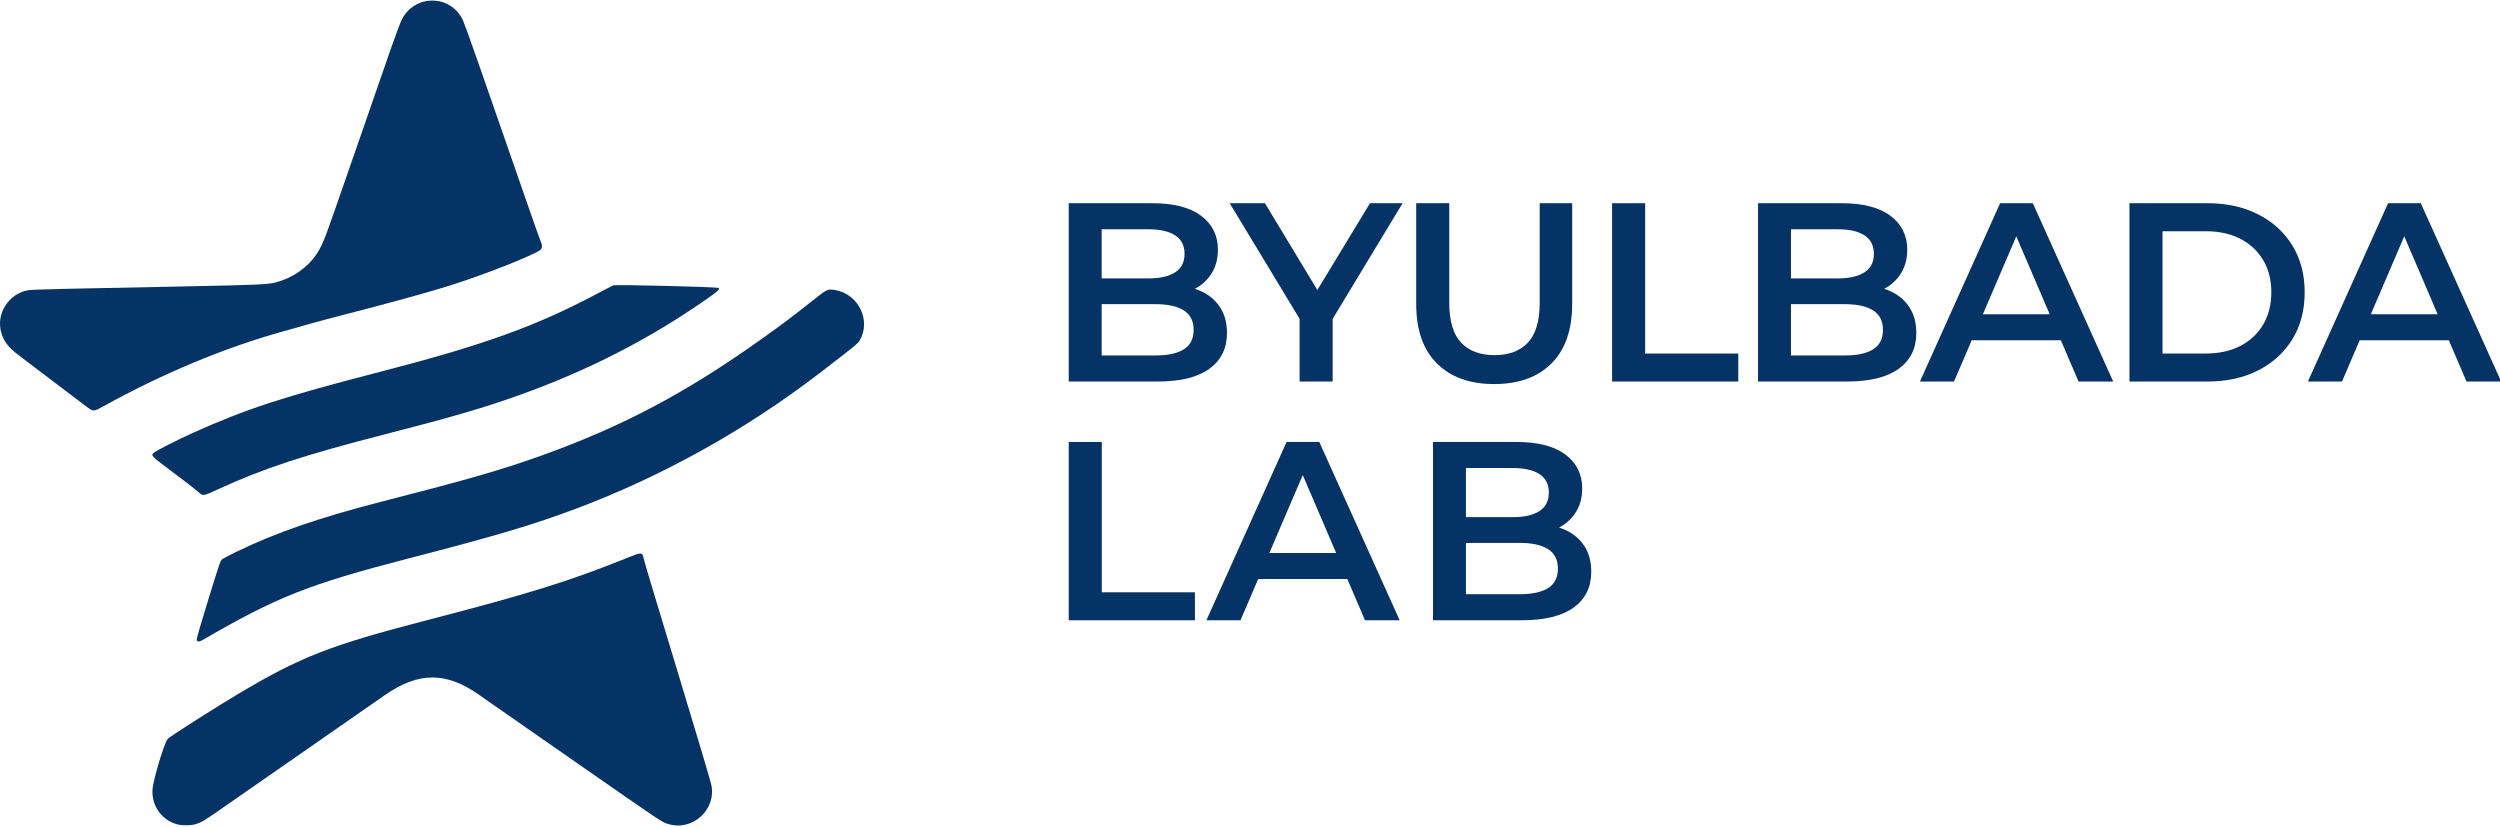
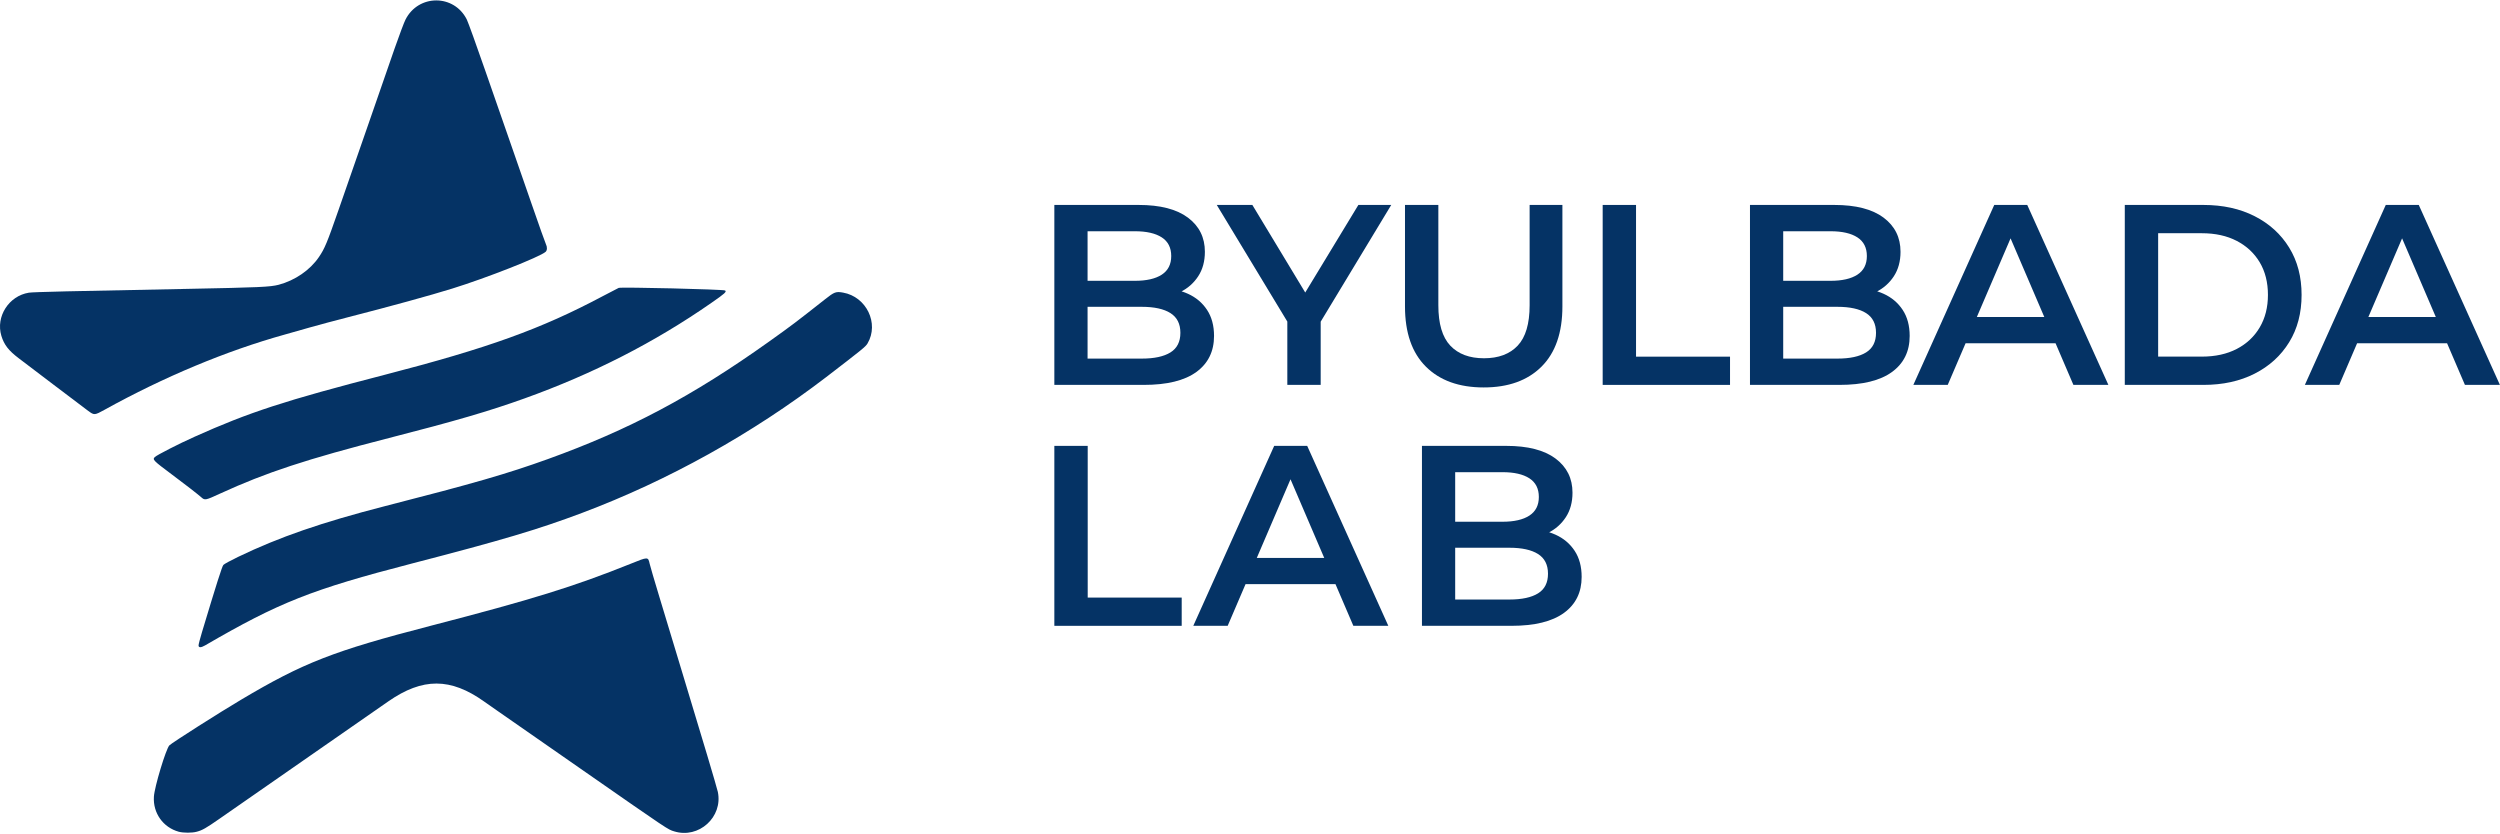
- <svg xmlns="http://www.w3.org/2000/svg" viewBox="0 0 1256.18 414.51" width="1256" height="415" role="img" aria-label="BYULBADA LAB">
+ <svg xmlns="http://www.w3.org/2000/svg" viewBox="0 0 1244.79 414.51" width="1245" height="415" role="img" aria-label="BYULBADA LAB">
  <g transform="translate(-39.3962,-28.7216) scale(0.378787)">
    <path d="M339.0,1168.6C318.4,1162.9 305.0,1144.1 306.3,1122.6C307.0,1109.8 322.3,1059.2 326.7,1055.0C330.4,1051.4 392.5,1011.9 420.5,995.3C502.9,946.3 542.3,931.0 670.0,897.9C804.3,863.1 858.7,846.2 932.6,816.5C956.1,807.0 955.9,807.0 958.0,816.4C958.6,819.1 964.2,838.4 970.6,859.4C988.1,917.3 997.6,948.9 1003.0,966.5C1026.5,1043.8 1046.4,1110.5 1047.6,1116.2C1054.5,1149.3 1022.5,1178.2 990.2,1168.1C981.7,1165.5 984.5,1167.4 870.0,1087.7C813.1,1048.1 762.9,1013.2 758.5,1010.1C754.1,1007.1 746.0,1001.4 740.5,997.5C696.3,966.0 659.6,965.9 614.5,997.2C602.8,1005.3 414.9,1136.0 392.0,1151.9C374.9,1163.8 369.9,1166.7 362.5,1168.6C356.4,1170.3 345.0,1170.2 339.0,1168.6ZM220.1,615.5C216.7,613.0 196.1,597.4 174.2,580.8C152.4,564.2 131.8,548.6 128.5,546.1C115.3,536.1 109.4,528.5 105.8,516.7C98.2,491.5 115.6,464.2 142.0,460.0C147.9,459.1 197.8,457.9 350.0,455.0C445.8,453.1 458.9,452.5 470.3,449.6C491.8,443.9 511.6,430.3 523.2,413.2C530.9,401.9 533.9,394.6 549.1,351.0C556.8,328.7 574.2,278.8 587.7,240.0C601.1,201.2 617.0,155.5 622.9,138.5C628.9,121.4 635.2,104.6 637.0,101.1C654.0,67.4 701.0,67.4 717.7,101.1C719.4,104.6 730.4,134.9 742.0,168.5C753.6,202.1 768.1,243.7 774.2,261.0C780.2,278.3 793.0,315.2 802.7,343.0C812.3,370.8 820.8,394.7 821.6,396.2C823.5,399.9 823.4,404.4 821.2,406.3C813.9,412.9 743.7,440.6 698.5,454.6C670.3,463.4 616.4,478.2 562.5,492.0C544.9,496.5 522.2,502.6 512.0,505.5C501.8,508.4 486.8,512.7 478.5,515.0C401.6,536.4 319.5,570.7 241.5,613.9C228.3,621.2 227.9,621.2 220.1,615.5Z" fill="#053365" />
    <path d="M365.0,923.6C365.0,922.3 367.0,914.5 369.5,906.3C388.6,842.8 395.9,819.8 397.6,817.9C398.6,816.7 407.4,811.9 417.0,807.3C471.2,781.2 526.8,762.0 610.0,740.6C727.5,710.5 770.7,698.0 824.0,678.8C930.8,640.3 1014.0,596.2 1114.5,524.6C1145.5,502.5 1150.7,498.5 1188.5,468.7C1200.7,459.0 1202.9,458.2 1212.2,459.9C1242.9,465.3 1259.9,500.4 1244.4,526.7C1241.9,531.0 1237.4,534.6 1190.0,571.0C1092.7,645.5 982.4,706.9 869.1,749.5C811.1,771.3 764.1,785.3 645.5,816.0C513.5,850.2 470.9,867.1 373.5,923.7C368.1,926.8 365.0,926.8 365.0,923.6ZM368.3,728.7C363.5,724.5 346.1,711.0 330.5,699.4C305.3,680.6 304.1,679.4 307.6,676.0C310.3,673.4 339.3,658.5 359.5,649.5C431.4,617.2 478.3,601.9 609.5,568.0C746.3,532.6 815.2,507.7 896.3,464.6C906.9,459.0 916.3,454.1 917.3,453.7C920.8,452.4 1054.8,455.6 1057.1,457.1C1059.6,458.6 1056.9,461.1 1039.4,473.2C964.6,525.3 883.3,566.8 793.5,599.0C747.0,615.7 702.5,628.7 615.5,651.0C506.8,678.9 453.6,696.4 393.3,724.1C373.8,733.1 373.3,733.2 368.3,728.7Z" fill="#053365" />
  </g>
-   <path d="M537.006 191.436V101.836H578.971Q595.079 101.836 603.521 108.15Q611.963 114.463 611.963 125.149Q611.963 132.267 608.633 137.356Q605.302 142.446 599.75 145.183Q594.198 147.921 587.603 147.921L589.94 143.349Q597.539 143.349 603.539 146.07Q609.539 148.792 613.03 154.081Q616.521 159.37 616.521 167.067Q616.521 178.603 607.693 185.02Q598.865 191.436 581.531 191.436ZM553.551 178.341H580.531Q589.87 178.341 594.817 175.267Q599.765 172.193 599.765 165.505Q599.765 158.817 594.817 155.688Q589.87 152.559 580.531 152.559H552.283V139.612H577.104Q585.79 139.612 590.499 136.547Q595.207 133.481 595.207 127.272Q595.207 121.046 590.499 117.989Q585.79 114.932 577.104 114.932H553.551Z" fill="#053365" />
-   <path d="M653.011 191.436V156.041L656.803 166.176L617.882 101.836H635.6L666.909 153.683H656.931L688.384 101.836H704.752L665.864 166.176L669.622 156.041V191.436Z" fill="#053365" />
-   <path d="M750.788 192.704Q732.409 192.704 722.003 182.348Q711.598 171.993 711.598 152.342V101.836H728.209V151.781Q728.209 165.587 734.15 171.881Q740.091 178.175 750.932 178.175Q761.79 178.175 767.723 171.881Q773.656 165.587 773.656 151.781V101.836H789.978V152.342Q789.978 171.993 779.572 182.348Q769.167 192.704 750.788 192.704Z" fill="#053365" />
-   <path d="M810.03 191.436V101.836H826.641V177.374H873.441V191.436Z" fill="#053365" />
-   <path d="M883.374 191.436V101.836H925.339Q941.447 101.836 949.889 108.15Q958.331 114.463 958.331 125.149Q958.331 132.267 955.001 137.356Q951.67 142.446 946.118 145.183Q940.566 147.921 933.971 147.921L936.308 143.349Q943.907 143.349 949.907 146.07Q955.907 148.792 959.398 154.081Q962.889 159.37 962.889 167.067Q962.889 178.603 954.061 185.02Q945.233 191.436 927.899 191.436ZM899.919 178.341H926.899Q936.238 178.341 941.185 175.267Q946.133 172.193 946.133 165.505Q946.133 158.817 941.185 155.688Q936.238 152.559 926.899 152.559H898.651V139.612H923.472Q932.158 139.612 936.867 136.547Q941.575 133.481 941.575 127.272Q941.575 121.046 936.867 117.989Q932.158 114.932 923.472 114.932H899.919Z" fill="#053365" />
-   <path d="M964.716 191.436 1004.999 101.836H1021.433L1061.827 191.436H1044.414L1009.802 110.712H1016.452L981.84 191.436ZM983.332 170.694 987.78 157.627H1036.128L1040.688 170.694Z" fill="#053365" />
-   <path d="M1069.998 191.436V101.836H1109.142Q1123.673 101.836 1134.675 107.444Q1145.676 113.051 1151.854 123.091Q1158.031 133.13 1158.031 146.636Q1158.031 160.126 1151.854 170.174Q1145.676 180.222 1134.675 185.829Q1123.673 191.436 1109.142 191.436ZM1086.609 177.358H1108.308Q1118.386 177.358 1125.749 173.533Q1133.113 169.707 1137.194 162.79Q1141.275 155.872 1141.275 146.636Q1141.275 137.273 1137.194 130.419Q1133.113 123.566 1125.749 119.74Q1118.386 115.915 1108.308 115.915H1086.609Z" fill="#053365" />
-   <path d="M1159.66 191.436 1199.943 101.836H1216.377L1256.771 191.436H1239.358L1204.746 110.712H1211.396L1176.784 191.436ZM1178.276 170.694 1182.724 157.627H1231.072L1235.632 170.694Z" fill="#053365" />
-   <path d="M537.006 311.398V221.798H553.617V297.336H600.417V311.398Z" fill="#053365" />
-   <path d="M606.188 311.398 646.471 221.798H662.905L703.299 311.398H685.886L651.274 230.673H657.924L623.312 311.398ZM624.804 290.655 629.252 277.588H677.6L682.16 290.655Z" fill="#053365" />
-   <path d="M720.046 311.398V221.798H762.011Q778.119 221.798 786.561 228.111Q795.003 234.425 795.003 245.111Q795.003 252.229 791.673 257.318Q788.342 262.407 782.79 265.145Q777.238 267.883 770.643 267.883L772.98 263.311Q780.579 263.311 786.579 266.032Q792.579 268.753 796.07 274.043Q799.561 279.332 799.561 287.028Q799.561 298.565 790.733 304.982Q781.905 311.398 764.571 311.398ZM736.591 298.302H763.571Q772.91 298.302 777.857 295.229Q782.805 292.155 782.805 285.467Q782.805 278.779 777.857 275.65Q772.91 272.52 763.571 272.52H735.323V259.574H760.144Q768.83 259.574 773.539 256.508Q778.247 253.443 778.247 247.234Q778.247 241.008 773.539 237.951Q768.83 234.894 760.144 234.894H736.591Z" fill="#053365" />
+   <path d="M524.974 191.436V101.836H566.939Q583.047 101.836 591.489 108.15Q599.931 114.463 599.931 125.149Q599.931 132.267 596.601 137.356Q593.27 142.446 587.718 145.183Q582.166 147.921 575.571 147.921L577.908 143.349Q585.507 143.349 591.507 146.07Q597.507 148.792 600.998 154.081Q604.489 159.37 604.489 167.067Q604.489 178.603 595.661 185.02Q586.833 191.436 569.499 191.436ZM541.519 178.341H568.499Q577.838 178.341 582.785 175.267Q587.733 172.193 587.733 165.505Q587.733 158.817 582.785 155.688Q577.838 152.559 568.499 152.559H540.251V139.612H565.072Q573.758 139.612 578.467 136.547Q583.175 133.481 583.175 127.272Q583.175 121.046 578.467 117.989Q573.758 114.932 565.072 114.932H541.519Z" fill="#053365" />
+   <path d="M640.979 191.436V156.041L644.771 166.176L605.85 101.836H623.568L654.877 153.683H644.899L676.352 101.836H692.72L653.832 166.176L657.59 156.041V191.436Z" fill="#053365" />
+   <path d="M738.756 192.704Q720.377 192.704 709.971 182.348Q699.566 171.993 699.566 152.342V101.836H716.177V151.781Q716.177 165.587 722.118 171.881Q728.059 178.175 738.9 178.175Q749.758 178.175 755.691 171.881Q761.624 165.587 761.624 151.781V101.836H777.946V152.342Q777.946 171.993 767.54 182.348Q757.135 192.704 738.756 192.704Z" fill="#053365" />
+   <path d="M797.998 191.436V101.836H814.609V177.374H861.409V191.436Z" fill="#053365" />
+   <path d="M871.342 191.436V101.836H913.307Q929.415 101.836 937.857 108.15Q946.299 114.463 946.299 125.149Q946.299 132.267 942.969 137.356Q939.638 142.446 934.086 145.183Q928.534 147.921 921.939 147.921L924.276 143.349Q931.875 143.349 937.875 146.07Q943.875 148.792 947.366 154.081Q950.857 159.37 950.857 167.067Q950.857 178.603 942.029 185.02Q933.201 191.436 915.867 191.436ZM887.887 178.341H914.867Q924.206 178.341 929.153 175.267Q934.101 172.193 934.101 165.505Q934.101 158.817 929.153 155.688Q924.206 152.559 914.867 152.559H886.619V139.612H911.44Q920.126 139.612 924.835 136.547Q929.543 133.481 929.543 127.272Q929.543 121.046 924.835 117.989Q920.126 114.932 911.44 114.932H887.887Z" fill="#053365" />
+   <path d="M952.684 191.436 992.967 101.836H1009.401L1049.795 191.436H1032.382L997.77 110.712H1004.42L969.808 191.436ZM971.3 170.694 975.748 157.627H1024.096L1028.656 170.694Z" fill="#053365" />
+   <path d="M1057.966 191.436V101.836H1097.11Q1111.641 101.836 1122.643 107.444Q1133.644 113.051 1139.822 123.091Q1145.999 133.13 1145.999 146.636Q1145.999 160.126 1139.822 170.174Q1133.644 180.222 1122.643 185.829Q1111.641 191.436 1097.11 191.436ZM1074.577 177.358H1096.276Q1106.354 177.358 1113.717 173.533Q1121.081 169.707 1125.162 162.79Q1129.243 155.872 1129.243 146.636Q1129.243 137.273 1125.162 130.419Q1121.081 123.566 1113.717 119.74Q1106.354 115.915 1096.276 115.915H1074.577Z" fill="#053365" />
+   <path d="M1147.628 191.436 1187.911 101.836H1204.345L1244.739 191.436H1227.326L1192.714 110.712H1199.364L1164.752 191.436ZM1166.244 170.694 1170.692 157.627H1219.04L1223.6 170.694Z" fill="#053365" />
+   <path d="M524.974 311.398V221.798H541.585V297.336H588.385V311.398Z" fill="#053365" />
+   <path d="M594.156 311.398 634.439 221.798H650.873L691.267 311.398H673.854L639.242 230.673H645.892L611.28 311.398ZM612.772 290.655 617.22 277.588H665.568L670.128 290.655Z" fill="#053365" />
+   <path d="M708.014 311.398V221.798H749.979Q766.087 221.798 774.529 228.111Q782.971 234.425 782.971 245.111Q782.971 252.229 779.641 257.318Q776.31 262.407 770.758 265.145Q765.206 267.883 758.611 267.883L760.948 263.311Q768.547 263.311 774.547 266.032Q780.547 268.753 784.038 274.043Q787.529 279.332 787.529 287.028Q787.529 298.565 778.701 304.982Q769.873 311.398 752.539 311.398ZM724.559 298.302H751.539Q760.878 298.302 765.825 295.229Q770.773 292.155 770.773 285.467Q770.773 278.779 765.825 275.65Q760.878 272.52 751.539 272.52H723.291V259.574H748.112Q756.798 259.574 761.507 256.508Q766.215 253.443 766.215 247.234Q766.215 241.008 761.507 237.951Q756.798 234.894 748.112 234.894H724.559Z" fill="#053365" />
</svg>
